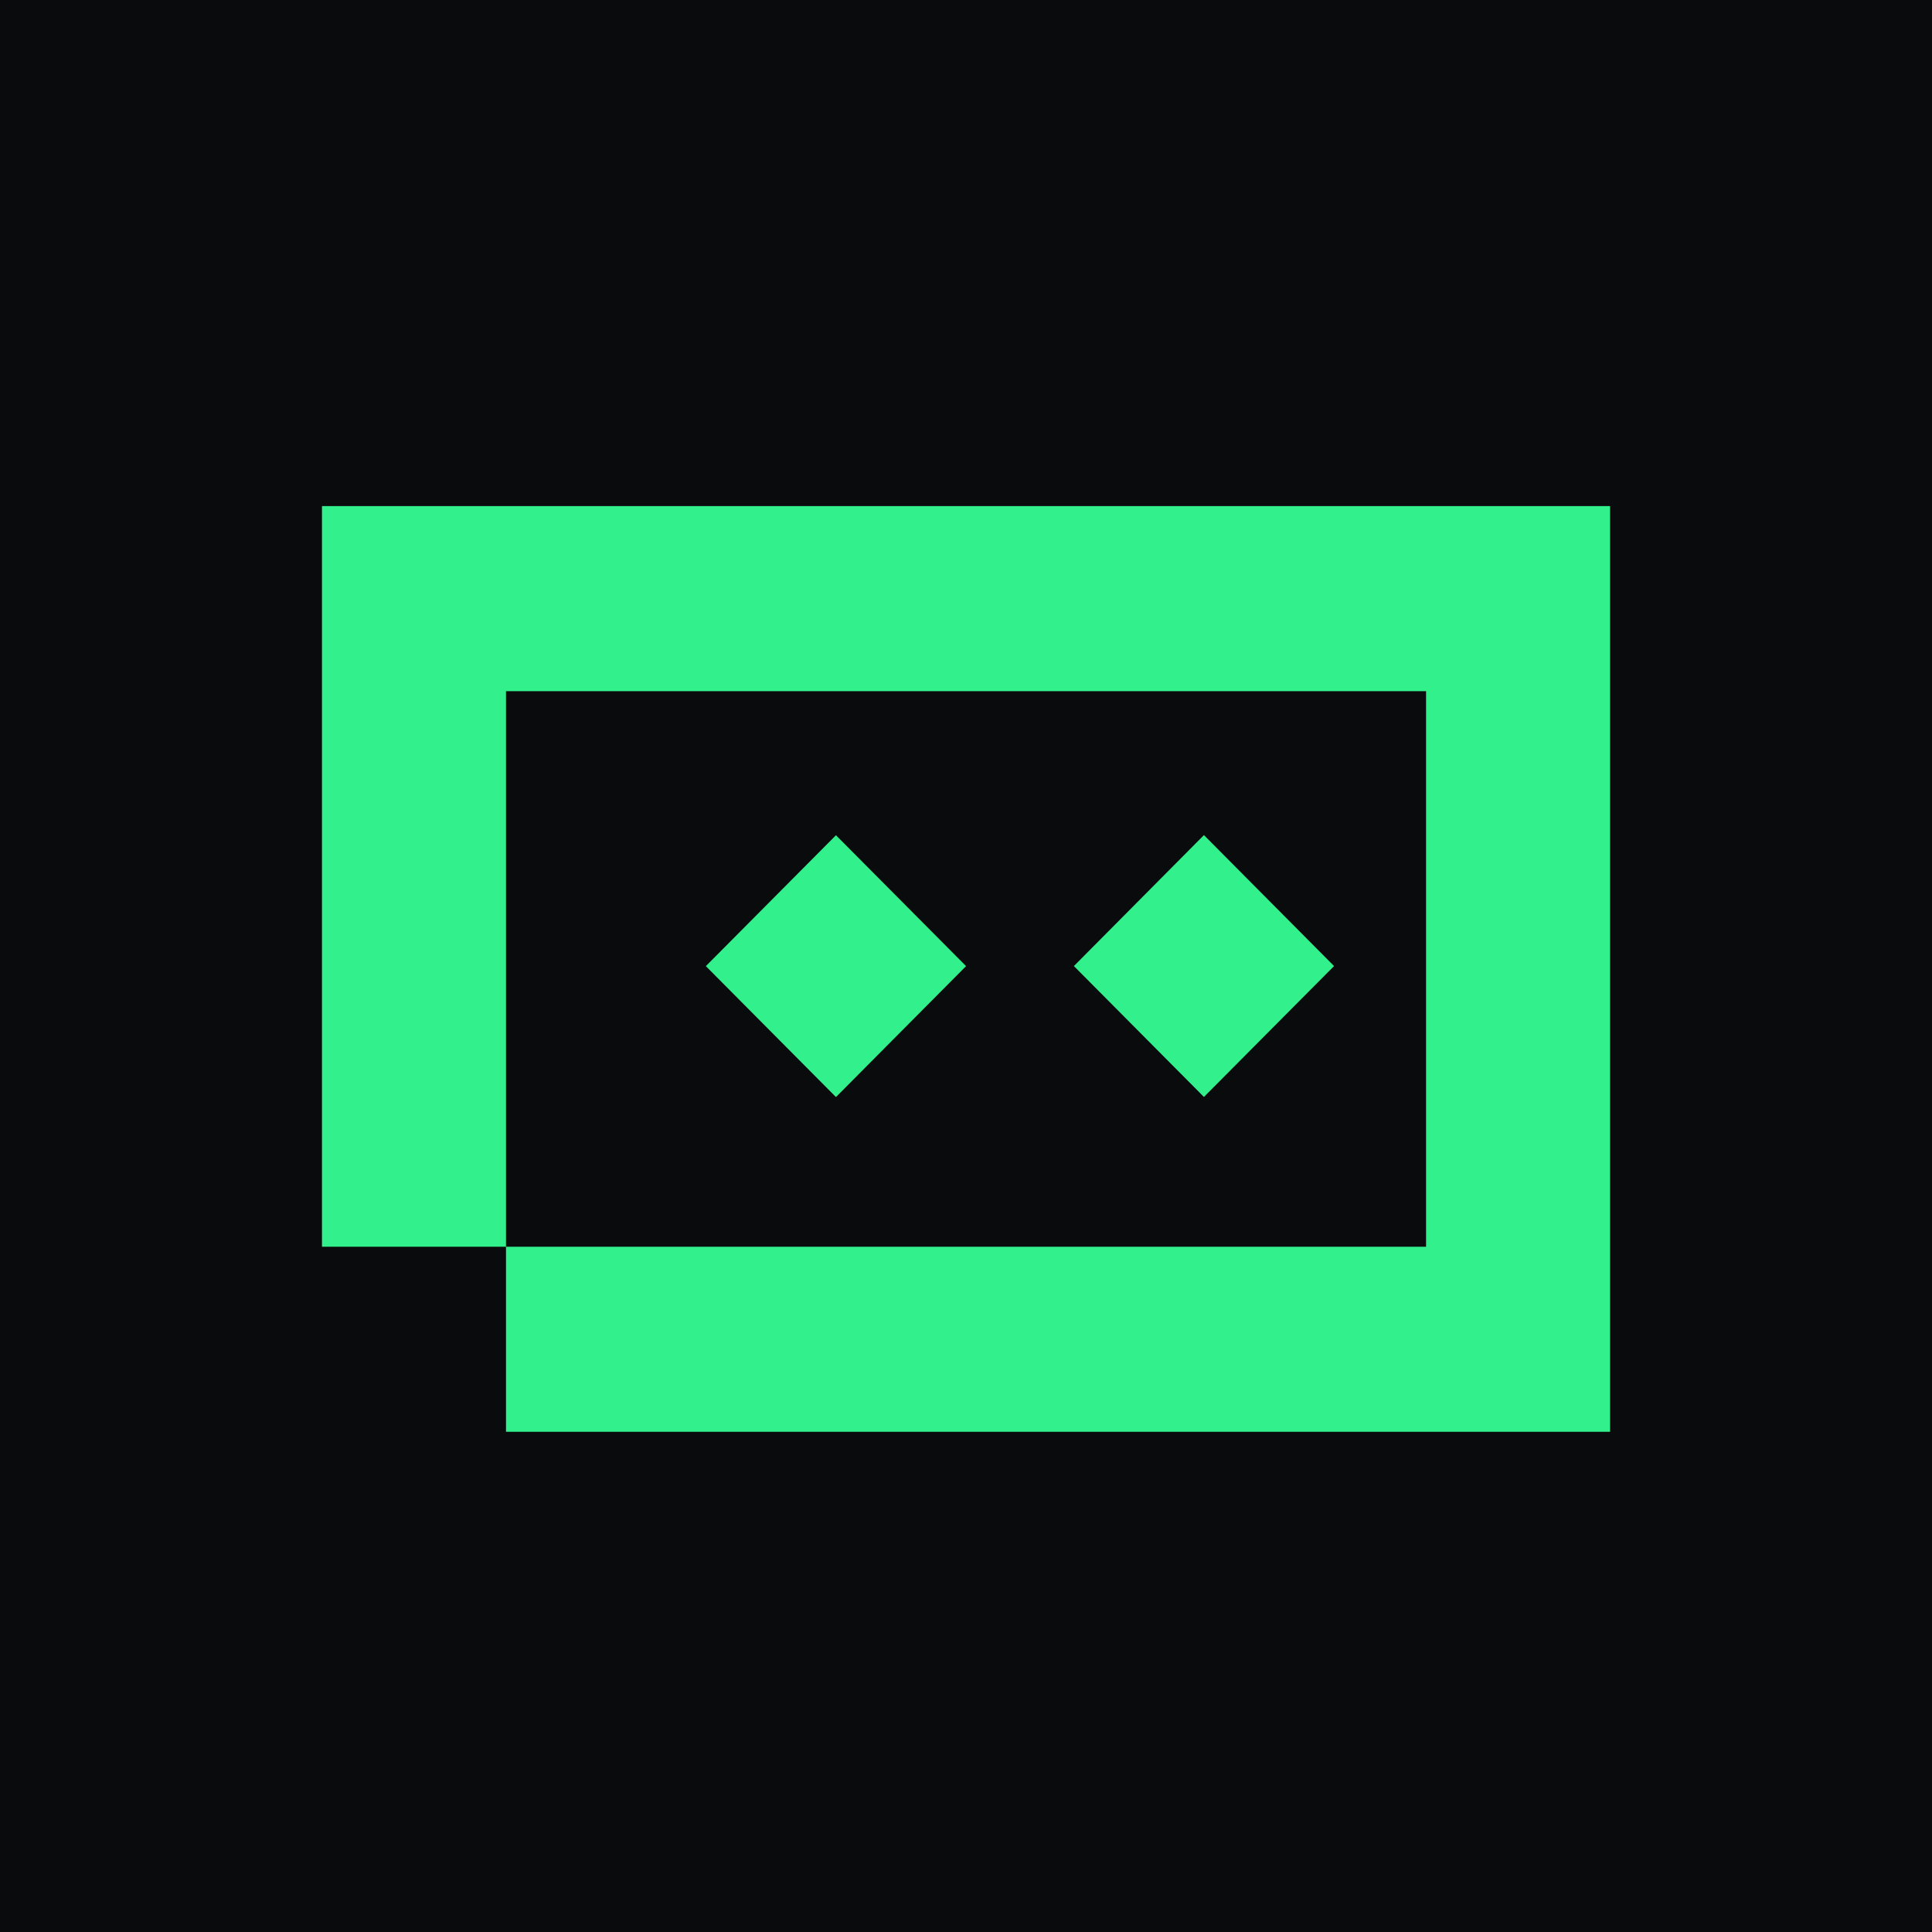
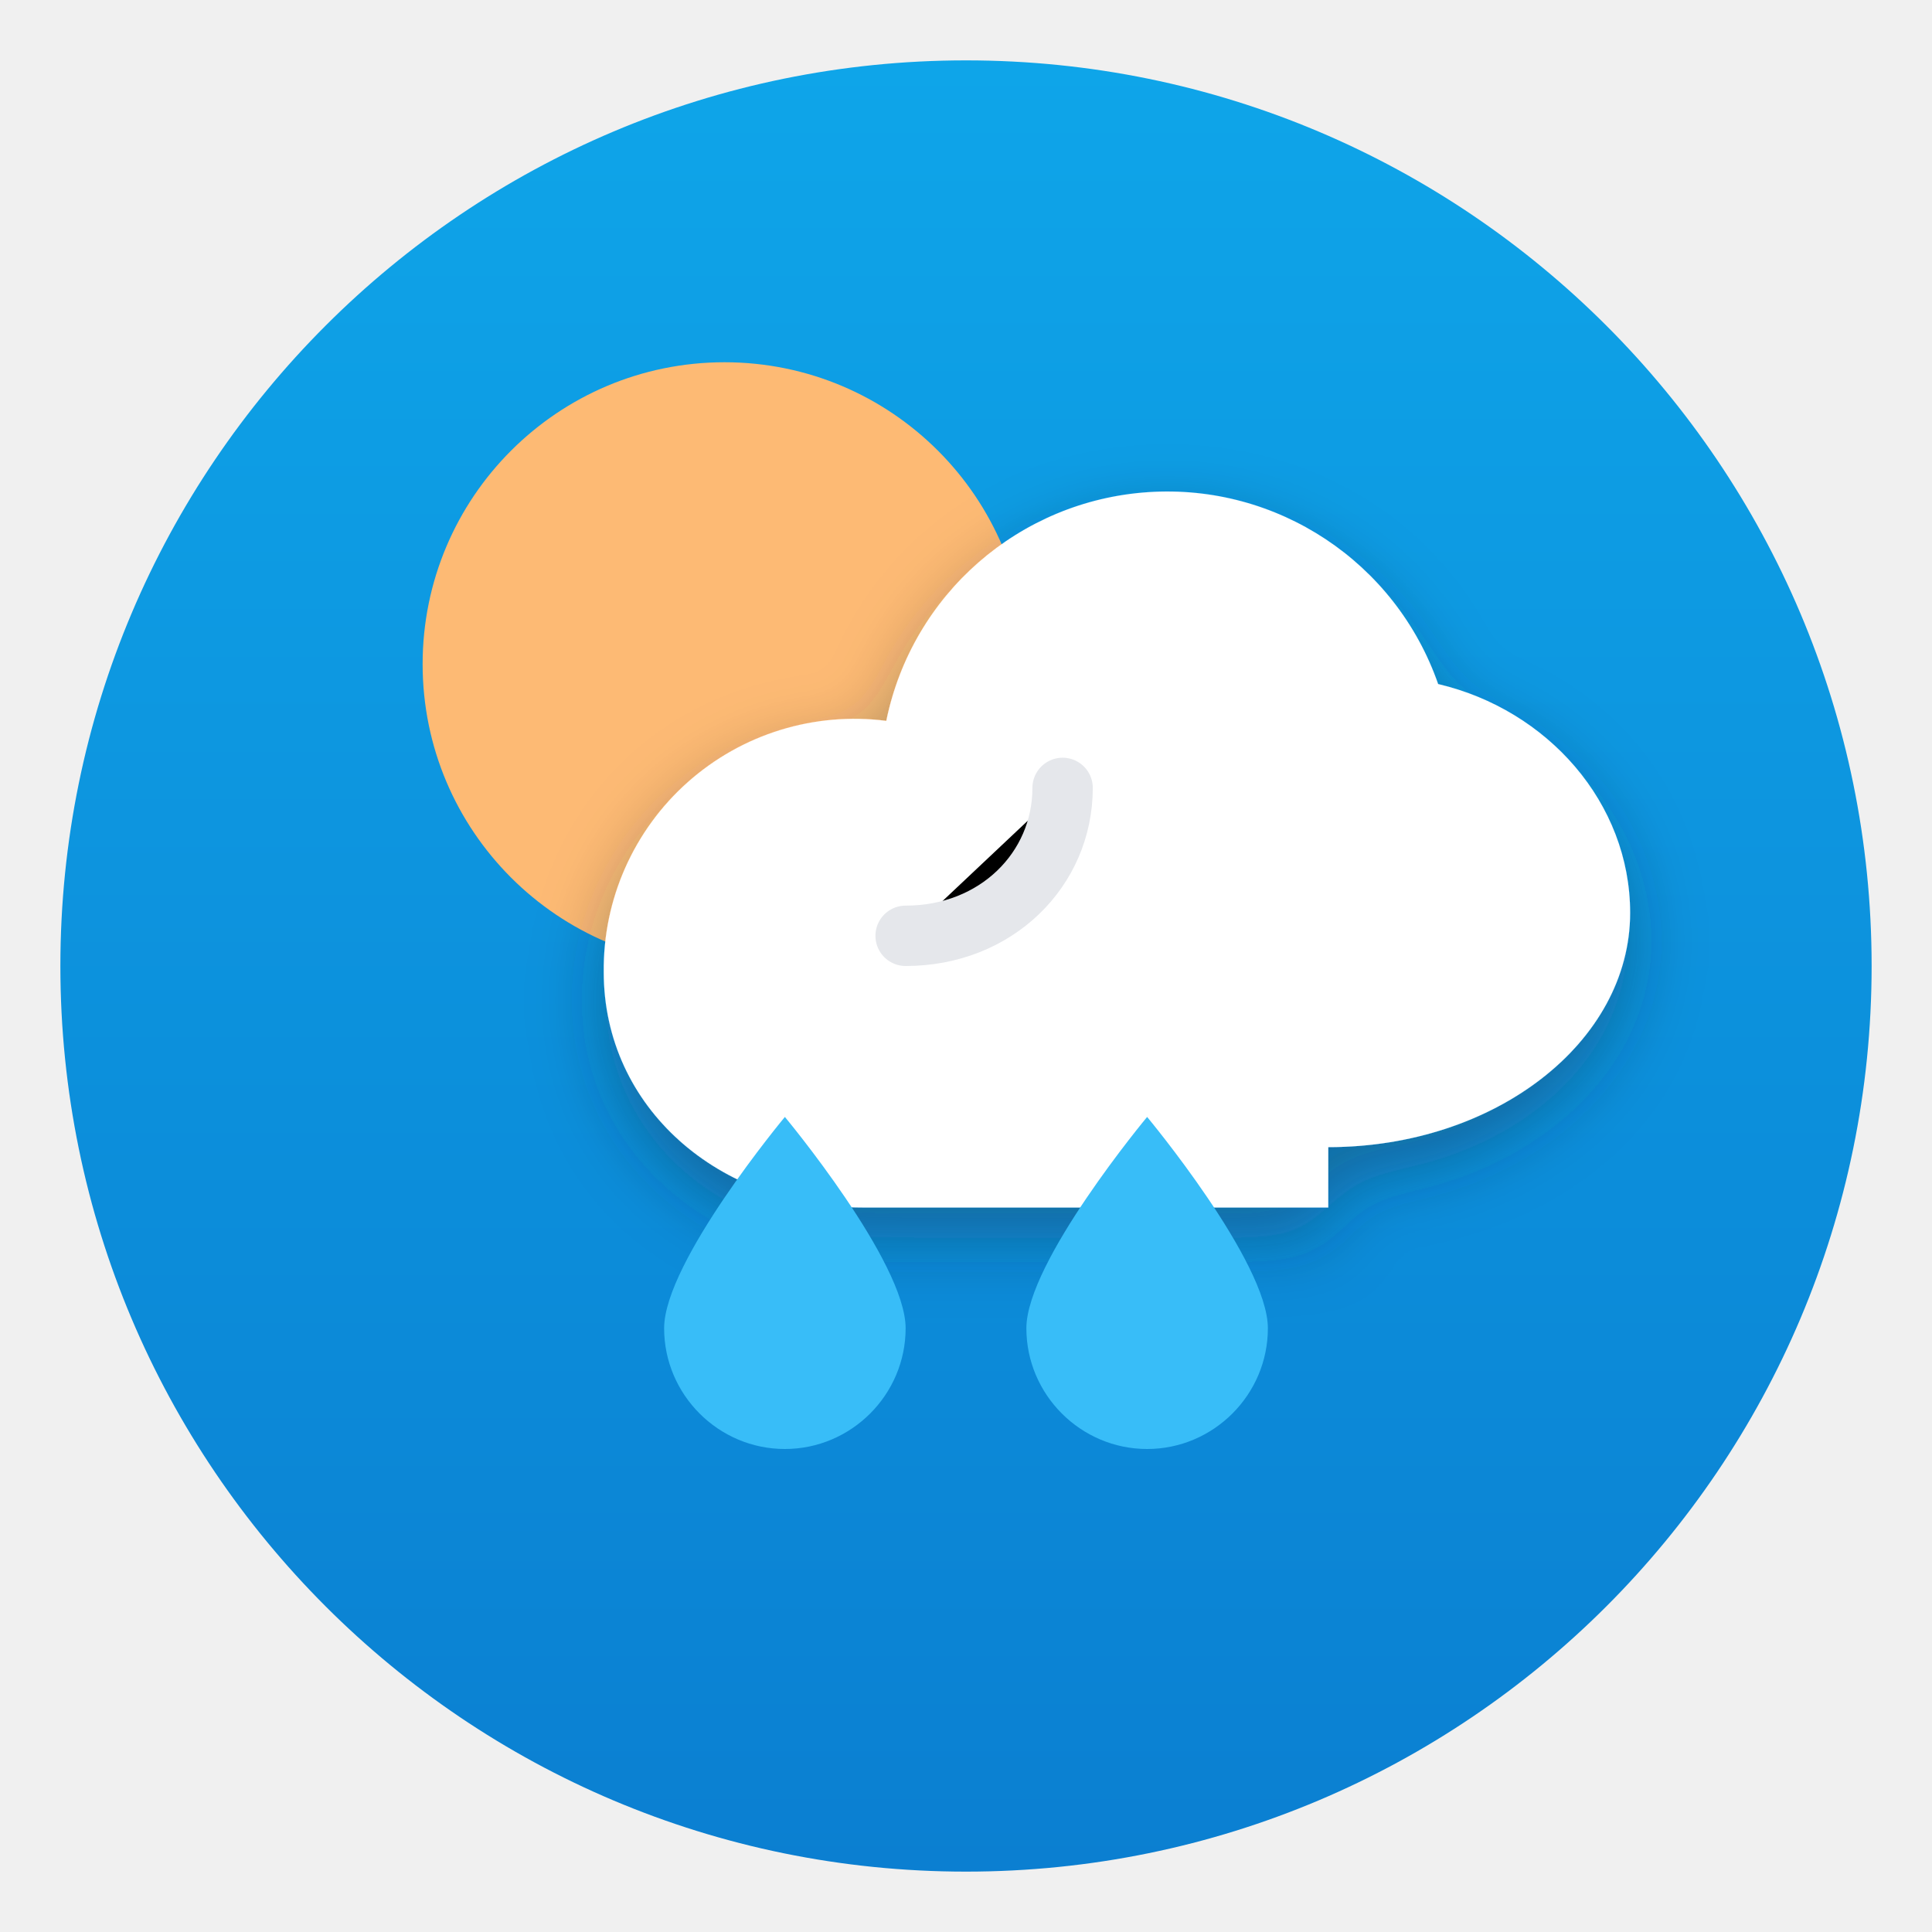
- <svg xmlns="http://www.w3.org/2000/svg" width="32" height="32" viewBox="0 0 32 32" fill="none">
-   <rect width="32" height="32" fill="#0A0B0D" />
-   <path d="M26.668 23.715H8.381V20.65H5.333V8.382H26.668V23.715ZM8.381 20.65H23.62V11.448H8.381V20.65ZM16.001 16.002L13.846 18.171L11.691 16.002L13.846 13.834L16.001 16.002ZM22.096 16.001L19.941 18.169L17.787 16.001L19.941 13.832L22.096 16.001Z" fill="#32F08C" />
+ <svg xmlns="http://www.w3.org/2000/svg" viewBox="0 0 64 64" aria-hidden="true" role="img">
+   <defs>
+     <linearGradient id="sky" x1="0" y1="0" x2="0" y2="1">
+       <stop offset="0%" stop-color="#0ea5e9" />
+       <stop offset="100%" stop-color="#0b7fd1" />
+     </linearGradient>
+     <filter id="shadow" x="-20%" y="-20%" width="160%" height="160%">
+       <feDropShadow dx="0" dy="1" stdDeviation="1.2" flood-color="#1f2937" flood-opacity="0.35" />
+     </filter>
+   </defs>
+   <circle cx="32" cy="32" r="30" fill="url(#sky)" />
+   <circle cx="24" cy="22" r="10" fill="#FDBA74" />
+   <g filter="url(#shadow)">
+     <path d="M44 38c5.523 0 10-3.477 10-7.76 0-3.64-2.73-6.728-6.36-7.58a9.5 9.5 0 0 0-18.28 1.22A8.3 8.3 0 0 0 20 32.2C20 36.7 23.84 40 28.56 40H44z" fill="#FFFFFF" />
+   </g>
+   <path d="M30 44c0 2.2-1.8 4-4 4s-4-1.8-4-4c0-2.2 4-7 4-7s4 4.8 4 7z" fill="#38BDF8" />
+   <path d="M42 44c0 2.2-1.8 4-4 4s-4-1.8-4-4c0-2.2 4-7 4-7s4 4.8 4 7z" fill="#38BDF8" />
+   <path d="M30 31c3 0 5.2-2.2 5.2-4.9" stroke="#E5E7EB" stroke-width="2" stroke-linecap="round" />
</svg>
